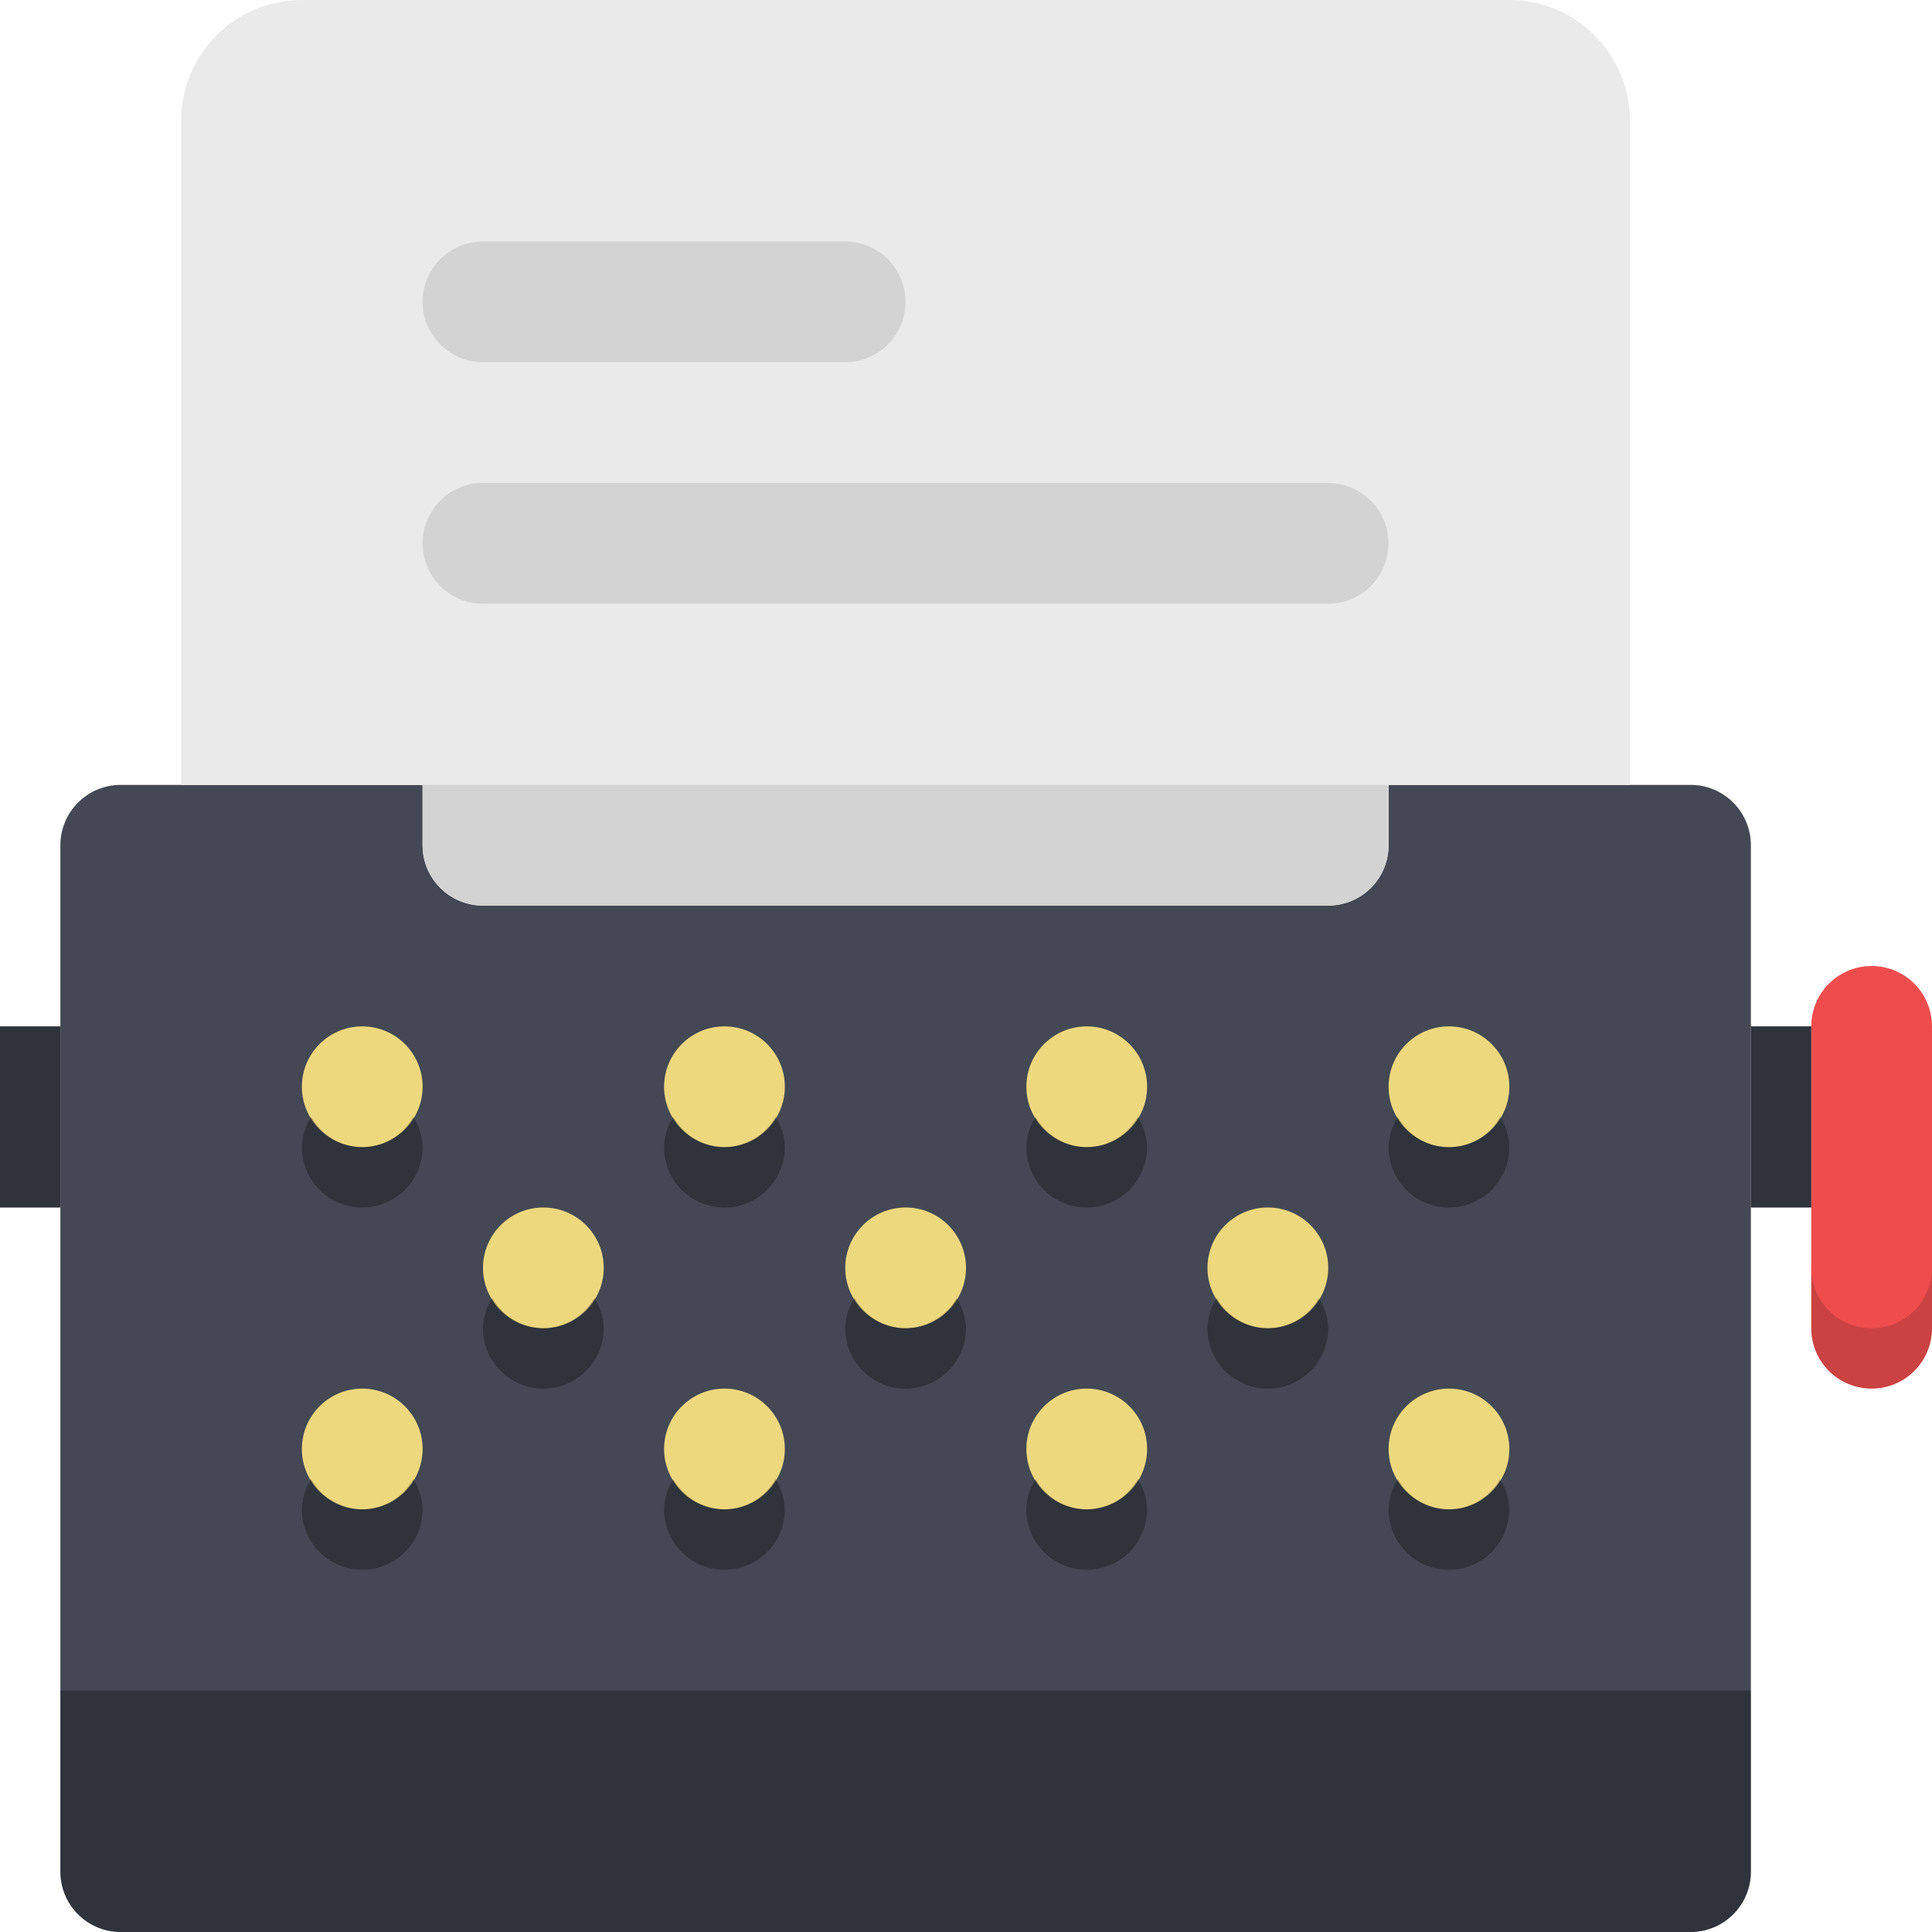
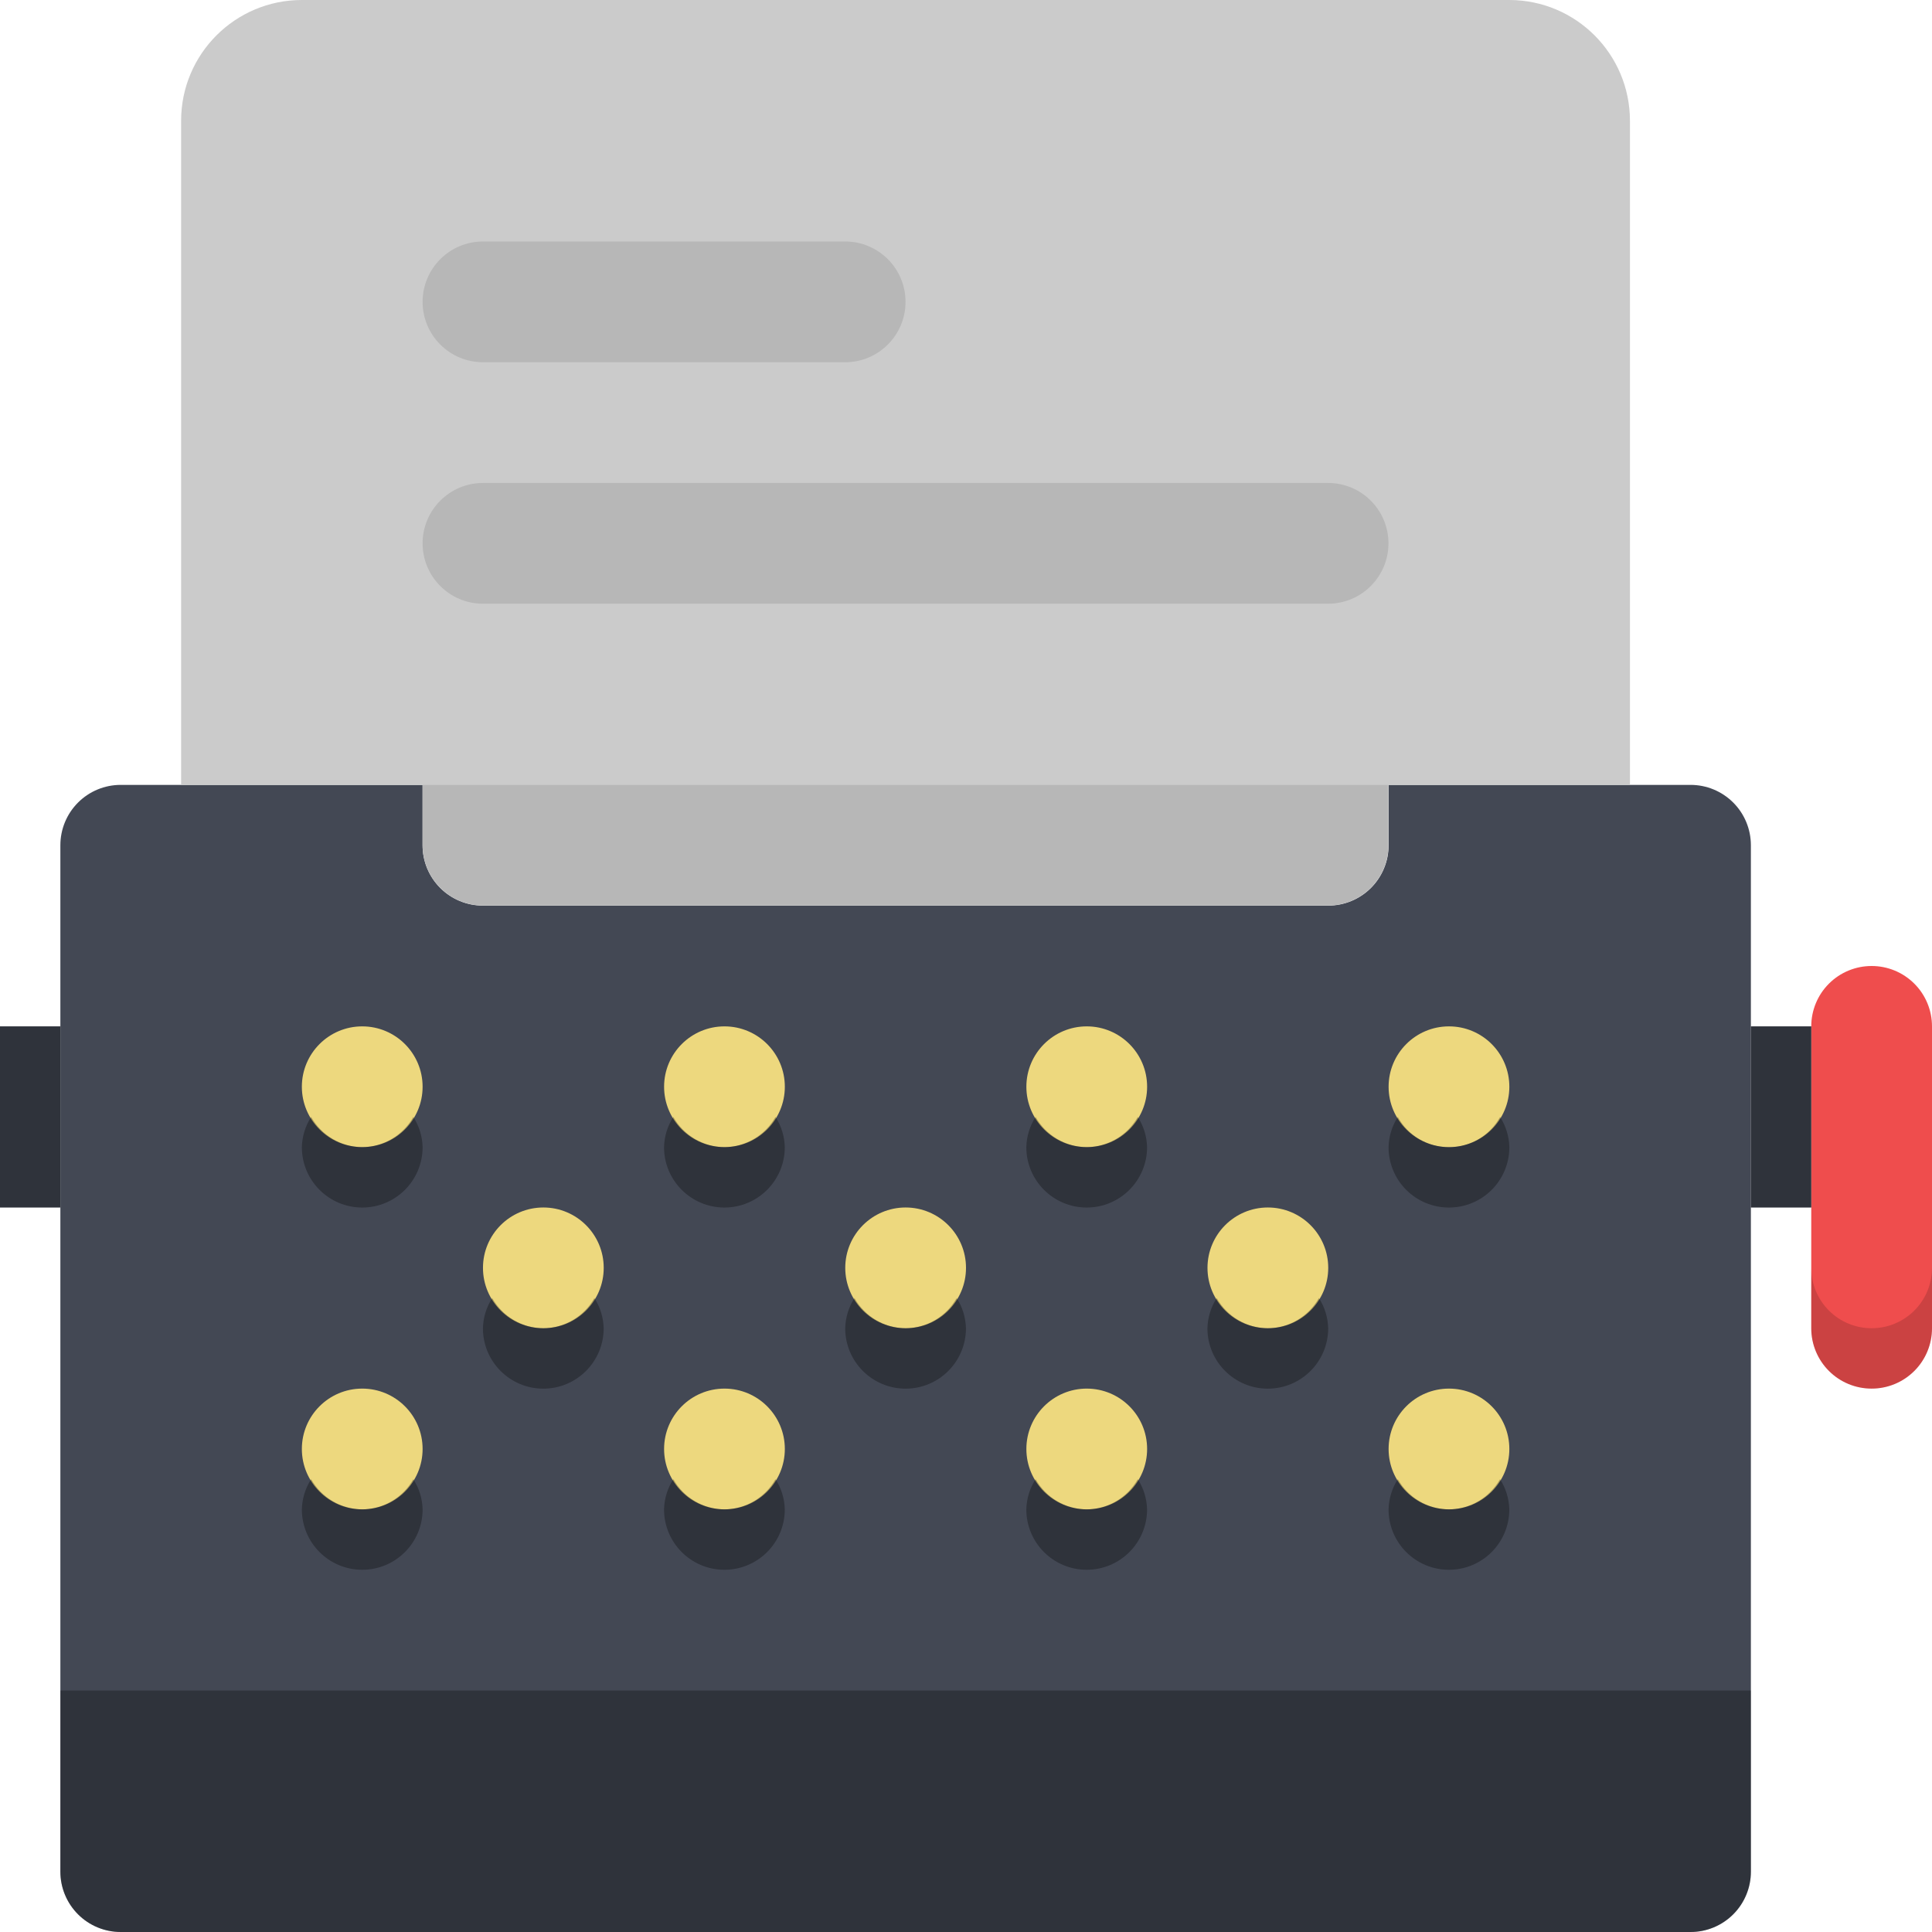
- <svg xmlns="http://www.w3.org/2000/svg" viewBox="0 0 39.778 39.778" width="38" height="38">
+ <svg xmlns="http://www.w3.org/2000/svg" viewBox="0 0 39.778 39.778" width="40" height="40">
  <defs>
-     <style>.a{fill:#434854;}.b,.i{opacity:0.3;}.c{fill:#edd87e;}.d{fill:#eaeaea;}.e,.f{opacity:0.1;}.g{fill:#ef4d4d;}.h{opacity:0.15;}</style>
+     <style>
+       .cls-1 {
+         fill: #434854;
+       }
+ 
+       .cls-2, .cls-9 {
+         opacity: 0.3;
+       }
+ 
+       .cls-3 {
+         fill: #edd87e;
+       }
+ 
+       .cls-4 {
+         fill: #cbcbcb;
+       }
+ 
+       .cls-5, .cls-6 {
+         opacity: 0.1;
+       }
+ 
+       .cls-7 {
+         fill: #ef4d4d;
+       }
+ 
+       .cls-8 {
+         opacity: 0.15;
+       }
+     </style>
  </defs>
-   <g transform="translate(-64 -288)">
-     <path class="a" d="M98.563,301H92.347v1.243a1.242,1.242,0,0,1-1.243,1.243H73.7a1.242,1.242,0,0,1-1.243-1.243V301H66.243A1.242,1.242,0,0,0,65,302.243v21.132a1.242,1.242,0,0,0,1.243,1.243h32.32a1.242,1.242,0,0,0,1.243-1.243V302.243A1.242,1.242,0,0,0,98.563,301Z" transform="translate(0.243 3.16)" />
-     <path class="b" d="M65,316v3.729a1.242,1.242,0,0,0,1.243,1.243h32.32a1.242,1.242,0,0,0,1.243-1.243V316Z" transform="translate(0.243 6.806)" />
-     <g transform="translate(70.215 309.132)">
-       <circle class="c" cx="1.243" cy="1.243" r="1.243" transform="translate(22.375)" />
-       <circle class="c" cx="1.243" cy="1.243" r="1.243" transform="translate(14.917)" />
-       <circle class="c" cx="1.243" cy="1.243" r="1.243" transform="translate(7.458)" />
-       <circle class="c" cx="1.243" cy="1.243" r="1.243" />
-       <circle class="c" cx="1.243" cy="1.243" r="1.243" transform="translate(18.646 3.729)" />
-       <circle class="c" cx="1.243" cy="1.243" r="1.243" transform="translate(11.188 3.729)" />
-       <circle class="c" cx="1.243" cy="1.243" r="1.243" transform="translate(3.729 3.729)" />
-       <circle class="c" cx="1.243" cy="1.243" r="1.243" transform="translate(22.375 7.458)" />
-       <circle class="c" cx="1.243" cy="1.243" r="1.243" transform="translate(14.917 7.458)" />
-       <circle class="c" cx="1.243" cy="1.243" r="1.243" transform="translate(7.458 7.458)" />
-       <circle class="c" cx="1.243" cy="1.243" r="1.243" transform="translate(0 7.458)" />
+   <g id="Group_714" data-name="Group 714" transform="translate(-64 -288)">
+     <path id="Path_1754" data-name="Path 1754" class="cls-1" d="M98.563,301H92.347v1.243a1.242,1.242,0,0,1-1.243,1.243H73.7a1.242,1.242,0,0,1-1.243-1.243V301H66.243A1.242,1.242,0,0,0,65,302.243v21.132a1.242,1.242,0,0,0,1.243,1.243h32.32a1.242,1.242,0,0,0,1.243-1.243V302.243A1.242,1.242,0,0,0,98.563,301Z" transform="translate(0.243 3.16)" />
+     <path id="Path_1755" data-name="Path 1755" class="cls-2" d="M65,316v3.729a1.242,1.242,0,0,0,1.243,1.243h32.32a1.242,1.242,0,0,0,1.243-1.243V316Z" transform="translate(0.243 6.806)" />
+     <g id="Group_710" data-name="Group 710" transform="translate(70.215 309.132)">
+       <circle id="Ellipse_377" data-name="Ellipse 377" class="cls-3" cx="1.243" cy="1.243" r="1.243" transform="translate(22.375)" />
+       <circle id="Ellipse_378" data-name="Ellipse 378" class="cls-3" cx="1.243" cy="1.243" r="1.243" transform="translate(14.917)" />
+       <circle id="Ellipse_379" data-name="Ellipse 379" class="cls-3" cx="1.243" cy="1.243" r="1.243" transform="translate(7.458)" />
+       <circle id="Ellipse_380" data-name="Ellipse 380" class="cls-3" cx="1.243" cy="1.243" r="1.243" />
+       <circle id="Ellipse_381" data-name="Ellipse 381" class="cls-3" cx="1.243" cy="1.243" r="1.243" transform="translate(18.646 3.729)" />
+       <circle id="Ellipse_382" data-name="Ellipse 382" class="cls-3" cx="1.243" cy="1.243" r="1.243" transform="translate(11.188 3.729)" />
+       <circle id="Ellipse_383" data-name="Ellipse 383" class="cls-3" cx="1.243" cy="1.243" r="1.243" transform="translate(3.729 3.729)" />
+       <circle id="Ellipse_384" data-name="Ellipse 384" class="cls-3" cx="1.243" cy="1.243" r="1.243" transform="translate(22.375 7.458)" />
+       <circle id="Ellipse_385" data-name="Ellipse 385" class="cls-3" cx="1.243" cy="1.243" r="1.243" transform="translate(14.917 7.458)" />
+       <circle id="Ellipse_386" data-name="Ellipse 386" class="cls-3" cx="1.243" cy="1.243" r="1.243" transform="translate(7.458 7.458)" />
+       <circle id="Ellipse_387" data-name="Ellipse 387" class="cls-3" cx="1.243" cy="1.243" r="1.243" transform="translate(0 7.458)" />
    </g>
-     <path class="d" d="M94.347,288H69.486A2.486,2.486,0,0,0,67,290.486V304.16h4.972V305.4a1.242,1.242,0,0,0,1.243,1.243h17.4a1.242,1.242,0,0,0,1.243-1.243V304.16h4.972V290.486A2.487,2.487,0,0,0,94.347,288Z" transform="translate(0.729)" />
-     <g class="e" transform="translate(72.701 292.972)">
-       <path d="M72.243,298.486h17.4a1.243,1.243,0,0,0,0-2.486h-17.4a1.243,1.243,0,0,0,0,2.486Z" transform="translate(-71 -291.028)" />
-       <path d="M72.243,294.486H79.7a1.243,1.243,0,1,0,0-2.486H72.243a1.243,1.243,0,1,0,0,2.486Z" transform="translate(-71 -292)" />
+     <path id="Path_1756" data-name="Path 1756" class="cls-4" d="M94.347,288H69.486A2.486,2.486,0,0,0,67,290.486V304.16h4.972V305.4a1.242,1.242,0,0,0,1.243,1.243h17.4a1.242,1.242,0,0,0,1.243-1.243V304.16h4.972V290.486A2.487,2.487,0,0,0,94.347,288Z" transform="translate(0.729)" />
+     <g id="Group_711" data-name="Group 711" class="cls-5" transform="translate(72.701 292.972)">
+       <path id="Path_1757" data-name="Path 1757" d="M72.243,298.486h17.4a1.243,1.243,0,0,0,0-2.486h-17.4a1.243,1.243,0,0,0,0,2.486Z" transform="translate(-71 -291.028)" />
+       <path id="Path_1758" data-name="Path 1758" d="M72.243,294.486H79.7a1.243,1.243,0,1,0,0-2.486H72.243a1.243,1.243,0,1,0,0,2.486Z" transform="translate(-71 -292)" />
    </g>
-     <path class="f" d="M71,302.243a1.242,1.242,0,0,0,1.243,1.243h17.4a1.242,1.242,0,0,0,1.243-1.243V301H71Z" transform="translate(1.701 3.16)" />
-     <path class="g" d="M96.486,311.458a1.242,1.242,0,0,1-1.243,1.243h0A1.242,1.242,0,0,1,94,311.458v-6.215A1.242,1.242,0,0,1,95.243,304h0a1.242,1.242,0,0,1,1.243,1.243Z" transform="translate(7.292 3.889)" />
-     <path class="h" d="M95.243,310.243A1.242,1.242,0,0,1,94,309v1.243a1.243,1.243,0,1,0,2.486,0V309A1.242,1.242,0,0,1,95.243,310.243Z" transform="translate(7.292 5.104)" />
-     <rect class="a" width="1.243" height="3.729" transform="translate(100.049 309.132)" />
-     <rect class="a" width="1.243" height="3.729" transform="translate(64 309.132)" />
-     <g transform="translate(64 309.132)">
-       <rect class="b" width="1.243" height="3.729" transform="translate(36.049)" />
-       <rect class="b" width="1.243" height="3.729" />
+     <path id="Path_1759" data-name="Path 1759" class="cls-6" d="M71,302.243a1.242,1.242,0,0,0,1.243,1.243h17.4a1.242,1.242,0,0,0,1.243-1.243V301H71Z" transform="translate(1.701 3.16)" />
+     <path id="Path_1760" data-name="Path 1760" class="cls-7" d="M96.486,311.458a1.242,1.242,0,0,1-1.243,1.243h0A1.242,1.242,0,0,1,94,311.458v-6.215A1.242,1.242,0,0,1,95.243,304h0a1.242,1.242,0,0,1,1.243,1.243Z" transform="translate(7.292 3.889)" />
+     <path id="Path_1761" data-name="Path 1761" class="cls-8" d="M95.243,310.243A1.242,1.242,0,0,1,94,309v1.243a1.243,1.243,0,1,0,2.486,0V309A1.242,1.242,0,0,1,95.243,310.243Z" transform="translate(7.292 5.104)" />
+     <rect id="Rectangle_164" data-name="Rectangle 164" class="cls-1" width="1.243" height="3.729" transform="translate(100.049 309.132)" />
+     <rect id="Rectangle_165" data-name="Rectangle 165" class="cls-1" width="1.243" height="3.729" transform="translate(64 309.132)" />
+     <g id="Group_712" data-name="Group 712" transform="translate(64 309.132)">
+       <rect id="Rectangle_166" data-name="Rectangle 166" class="cls-2" width="1.243" height="3.729" transform="translate(36.049)" />
+       <rect id="Rectangle_167" data-name="Rectangle 167" class="cls-2" width="1.243" height="3.729" />
    </g>
-     <g class="i" transform="translate(70.215 310.997)">
-       <path d="M70.243,307.122a1.223,1.223,0,0,1-1.052-.622,1.206,1.206,0,0,0-.191.622,1.243,1.243,0,1,0,2.486,0,1.205,1.205,0,0,0-.191-.622A1.223,1.223,0,0,1,70.243,307.122Z" transform="translate(-69 -306.5)" />
-       <path d="M76.243,307.122a1.223,1.223,0,0,1-1.053-.622,1.206,1.206,0,0,0-.191.622,1.243,1.243,0,1,0,2.486,0,1.205,1.205,0,0,0-.191-.622A1.223,1.223,0,0,1,76.243,307.122Z" transform="translate(-67.542 -306.5)" />
-       <path d="M82.243,307.122a1.223,1.223,0,0,1-1.053-.622,1.206,1.206,0,0,0-.191.622,1.243,1.243,0,1,0,2.486,0,1.205,1.205,0,0,0-.191-.622A1.223,1.223,0,0,1,82.243,307.122Z" transform="translate(-66.083 -306.5)" />
-       <path d="M88.243,308.365a1.242,1.242,0,0,0,1.243-1.243,1.205,1.205,0,0,0-.191-.622,1.2,1.2,0,0,1-2.105,0,1.206,1.206,0,0,0-.191.622A1.242,1.242,0,0,0,88.243,308.365Z" transform="translate(-64.625 -306.5)" />
-       <path d="M73.243,310.122a1.223,1.223,0,0,1-1.053-.622,1.206,1.206,0,0,0-.191.622,1.243,1.243,0,1,0,2.486,0,1.205,1.205,0,0,0-.191-.622A1.223,1.223,0,0,1,73.243,310.122Z" transform="translate(-68.271 -305.771)" />
-       <path d="M79.243,310.122a1.223,1.223,0,0,1-1.053-.622,1.206,1.206,0,0,0-.191.622,1.243,1.243,0,1,0,2.486,0,1.205,1.205,0,0,0-.191-.622A1.223,1.223,0,0,1,79.243,310.122Z" transform="translate(-66.812 -305.771)" />
-       <path d="M85.243,310.122a1.223,1.223,0,0,1-1.053-.622,1.206,1.206,0,0,0-.191.622,1.243,1.243,0,1,0,2.486,0,1.205,1.205,0,0,0-.191-.622A1.223,1.223,0,0,1,85.243,310.122Z" transform="translate(-65.354 -305.771)" />
-       <path d="M70.243,313.122a1.223,1.223,0,0,1-1.052-.622,1.206,1.206,0,0,0-.191.622,1.243,1.243,0,1,0,2.486,0,1.205,1.205,0,0,0-.191-.622A1.223,1.223,0,0,1,70.243,313.122Z" transform="translate(-69 -305.042)" />
-       <path d="M76.243,313.122a1.223,1.223,0,0,1-1.053-.622,1.206,1.206,0,0,0-.191.622,1.243,1.243,0,1,0,2.486,0,1.205,1.205,0,0,0-.191-.622A1.223,1.223,0,0,1,76.243,313.122Z" transform="translate(-67.542 -305.042)" />
-       <path d="M82.243,313.122a1.223,1.223,0,0,1-1.053-.622,1.206,1.206,0,0,0-.191.622,1.243,1.243,0,1,0,2.486,0,1.205,1.205,0,0,0-.191-.622A1.223,1.223,0,0,1,82.243,313.122Z" transform="translate(-66.083 -305.042)" />
-       <path d="M88.243,313.122a1.223,1.223,0,0,1-1.053-.622,1.206,1.206,0,0,0-.191.622,1.243,1.243,0,1,0,2.486,0,1.205,1.205,0,0,0-.191-.622A1.223,1.223,0,0,1,88.243,313.122Z" transform="translate(-64.625 -305.042)" />
+     <g id="Group_713" data-name="Group 713" class="cls-9" transform="translate(70.215 310.997)">
+       <path id="Path_1762" data-name="Path 1762" d="M70.243,307.122a1.223,1.223,0,0,1-1.052-.622,1.206,1.206,0,0,0-.191.622,1.243,1.243,0,1,0,2.486,0,1.205,1.205,0,0,0-.191-.622A1.223,1.223,0,0,1,70.243,307.122Z" transform="translate(-69 -306.5)" />
+       <path id="Path_1763" data-name="Path 1763" d="M76.243,307.122a1.223,1.223,0,0,1-1.053-.622,1.206,1.206,0,0,0-.191.622,1.243,1.243,0,1,0,2.486,0,1.205,1.205,0,0,0-.191-.622A1.223,1.223,0,0,1,76.243,307.122Z" transform="translate(-67.542 -306.5)" />
+       <path id="Path_1764" data-name="Path 1764" d="M82.243,307.122a1.223,1.223,0,0,1-1.053-.622,1.206,1.206,0,0,0-.191.622,1.243,1.243,0,1,0,2.486,0,1.205,1.205,0,0,0-.191-.622A1.223,1.223,0,0,1,82.243,307.122Z" transform="translate(-66.083 -306.5)" />
+       <path id="Path_1765" data-name="Path 1765" d="M88.243,308.365a1.242,1.242,0,0,0,1.243-1.243,1.205,1.205,0,0,0-.191-.622,1.2,1.2,0,0,1-2.105,0,1.206,1.206,0,0,0-.191.622A1.242,1.242,0,0,0,88.243,308.365Z" transform="translate(-64.625 -306.5)" />
+       <path id="Path_1766" data-name="Path 1766" d="M73.243,310.122a1.223,1.223,0,0,1-1.053-.622,1.206,1.206,0,0,0-.191.622,1.243,1.243,0,1,0,2.486,0,1.205,1.205,0,0,0-.191-.622A1.223,1.223,0,0,1,73.243,310.122Z" transform="translate(-68.271 -305.771)" />
+       <path id="Path_1767" data-name="Path 1767" d="M79.243,310.122a1.223,1.223,0,0,1-1.053-.622,1.206,1.206,0,0,0-.191.622,1.243,1.243,0,1,0,2.486,0,1.205,1.205,0,0,0-.191-.622A1.223,1.223,0,0,1,79.243,310.122Z" transform="translate(-66.812 -305.771)" />
+       <path id="Path_1768" data-name="Path 1768" d="M85.243,310.122a1.223,1.223,0,0,1-1.053-.622,1.206,1.206,0,0,0-.191.622,1.243,1.243,0,1,0,2.486,0,1.205,1.205,0,0,0-.191-.622A1.223,1.223,0,0,1,85.243,310.122Z" transform="translate(-65.354 -305.771)" />
+       <path id="Path_1769" data-name="Path 1769" d="M70.243,313.122a1.223,1.223,0,0,1-1.052-.622,1.206,1.206,0,0,0-.191.622,1.243,1.243,0,1,0,2.486,0,1.205,1.205,0,0,0-.191-.622A1.223,1.223,0,0,1,70.243,313.122Z" transform="translate(-69 -305.042)" />
+       <path id="Path_1770" data-name="Path 1770" d="M76.243,313.122a1.223,1.223,0,0,1-1.053-.622,1.206,1.206,0,0,0-.191.622,1.243,1.243,0,1,0,2.486,0,1.205,1.205,0,0,0-.191-.622A1.223,1.223,0,0,1,76.243,313.122Z" transform="translate(-67.542 -305.042)" />
+       <path id="Path_1771" data-name="Path 1771" d="M82.243,313.122a1.223,1.223,0,0,1-1.053-.622,1.206,1.206,0,0,0-.191.622,1.243,1.243,0,1,0,2.486,0,1.205,1.205,0,0,0-.191-.622A1.223,1.223,0,0,1,82.243,313.122Z" transform="translate(-66.083 -305.042)" />
+       <path id="Path_1772" data-name="Path 1772" d="M88.243,313.122a1.223,1.223,0,0,1-1.053-.622,1.206,1.206,0,0,0-.191.622,1.243,1.243,0,1,0,2.486,0,1.205,1.205,0,0,0-.191-.622A1.223,1.223,0,0,1,88.243,313.122Z" transform="translate(-64.625 -305.042)" />
    </g>
  </g>
</svg>
